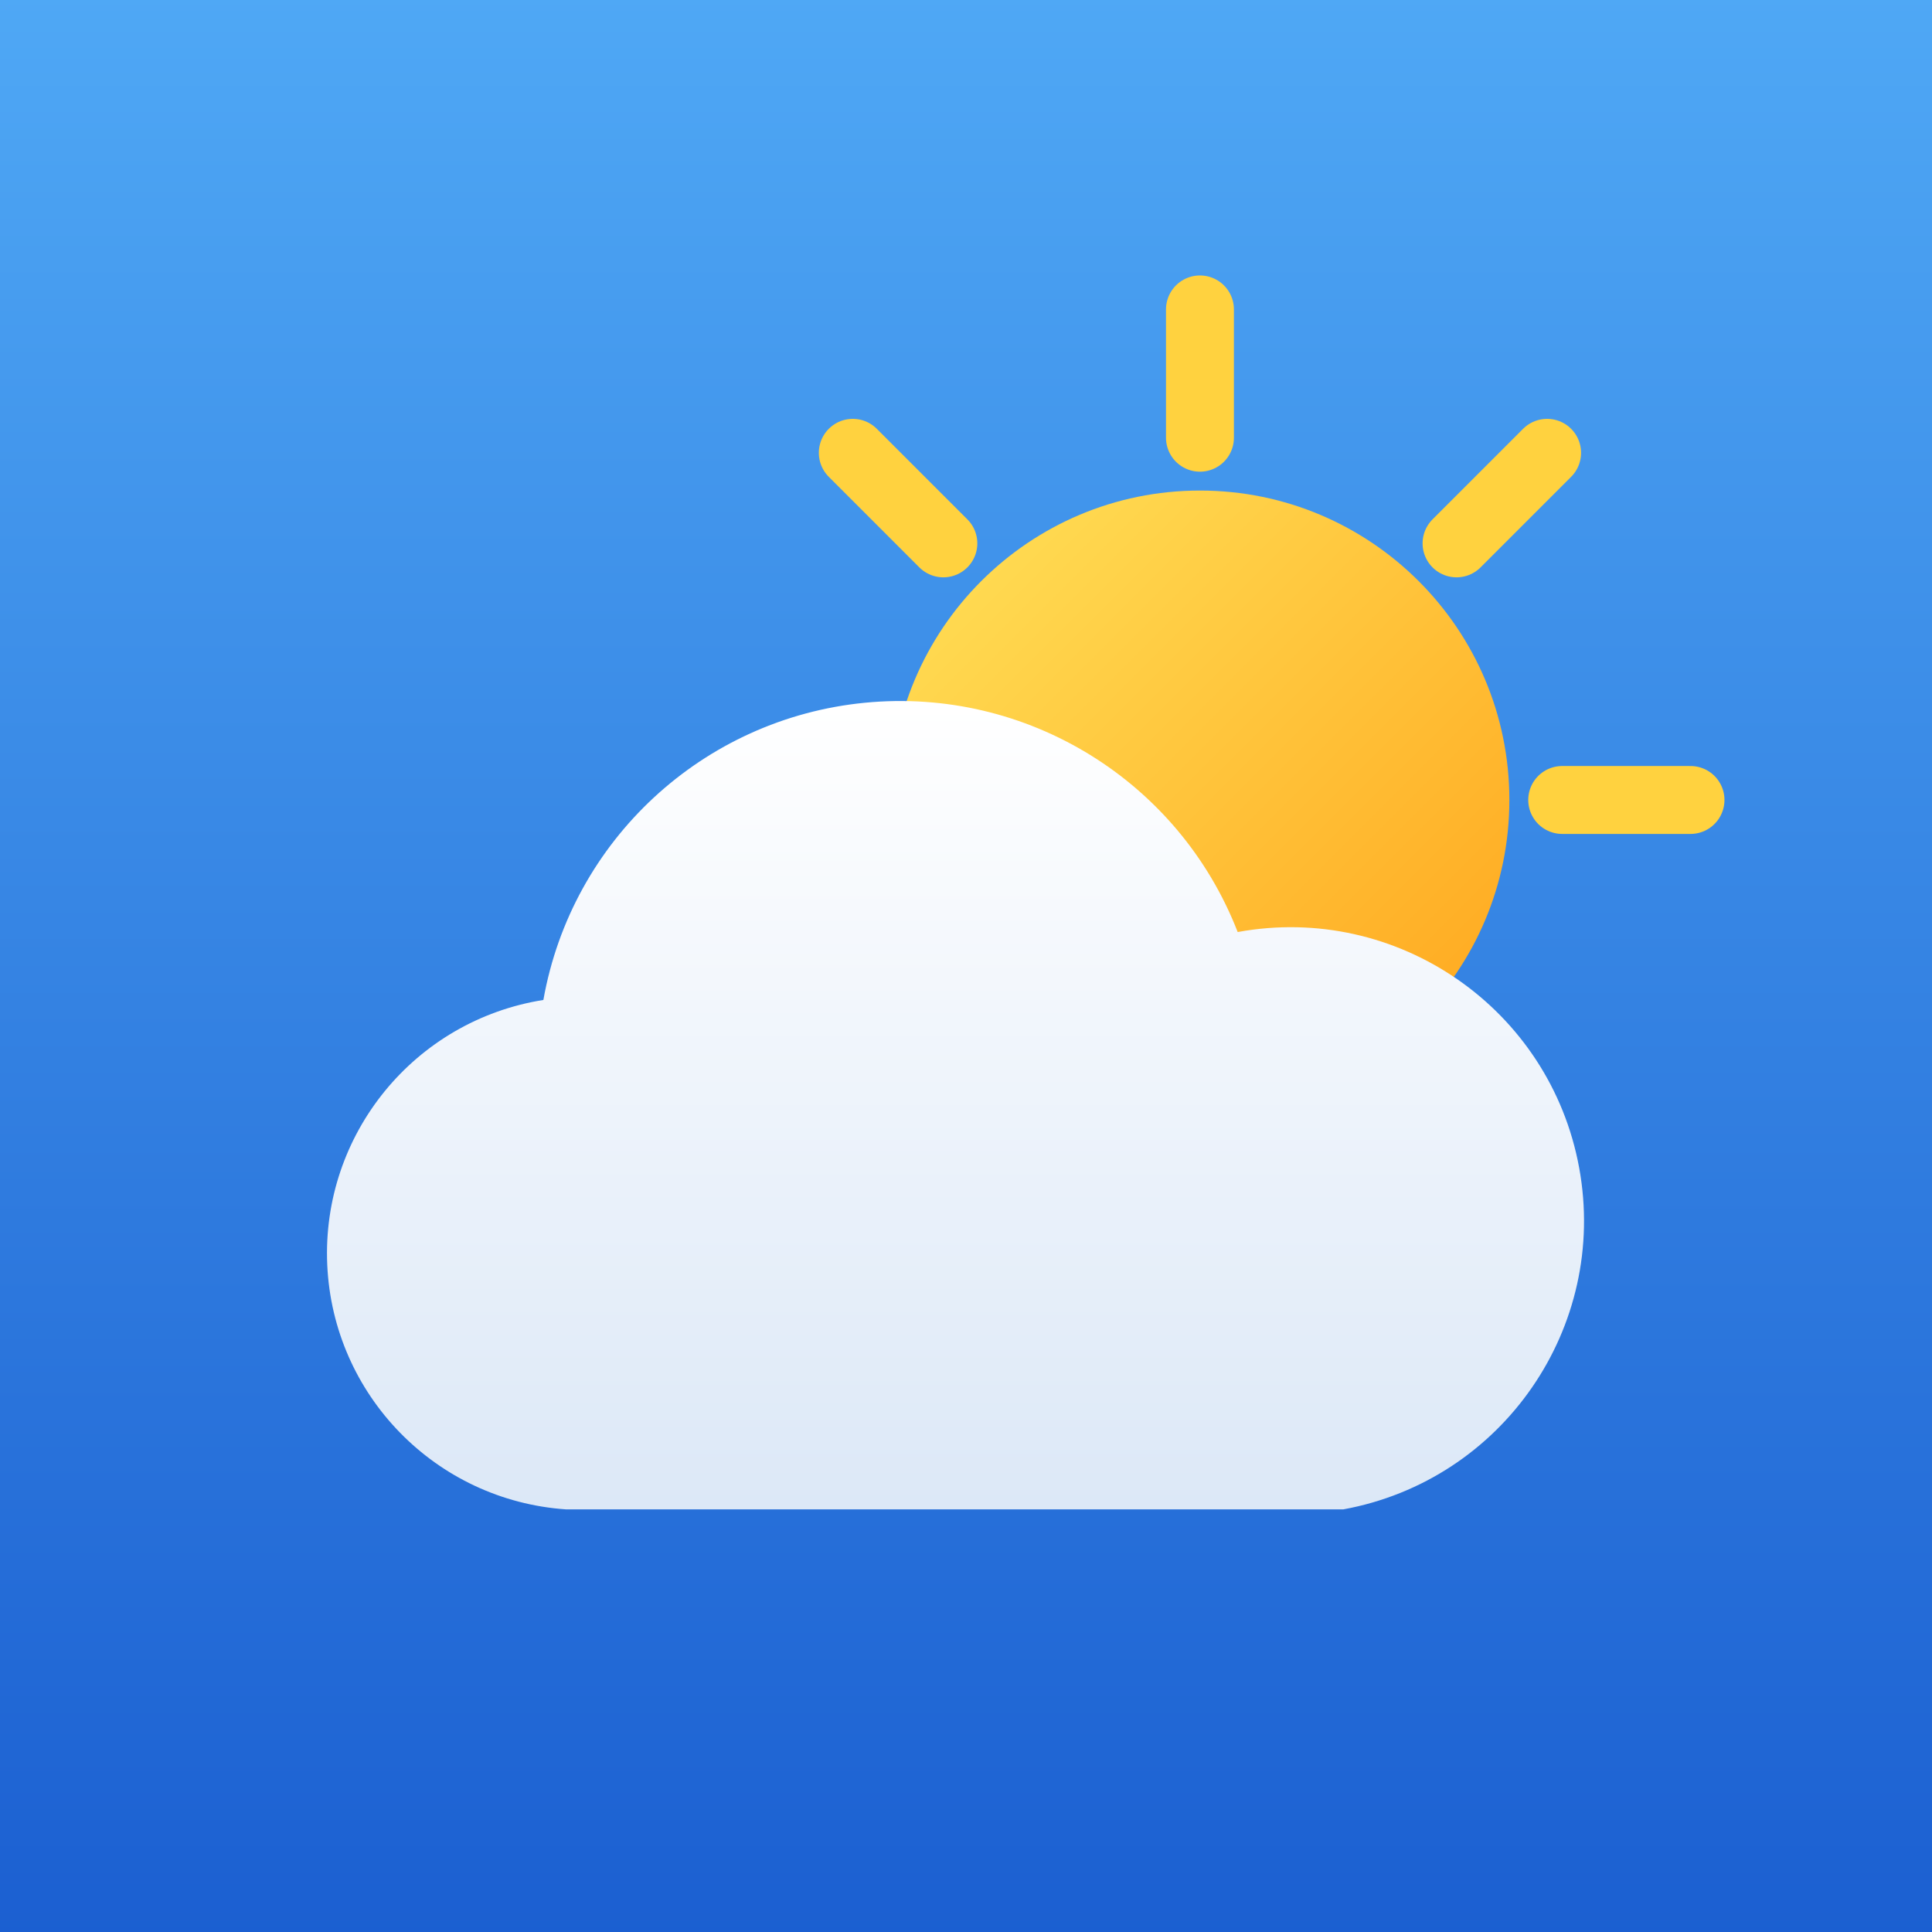
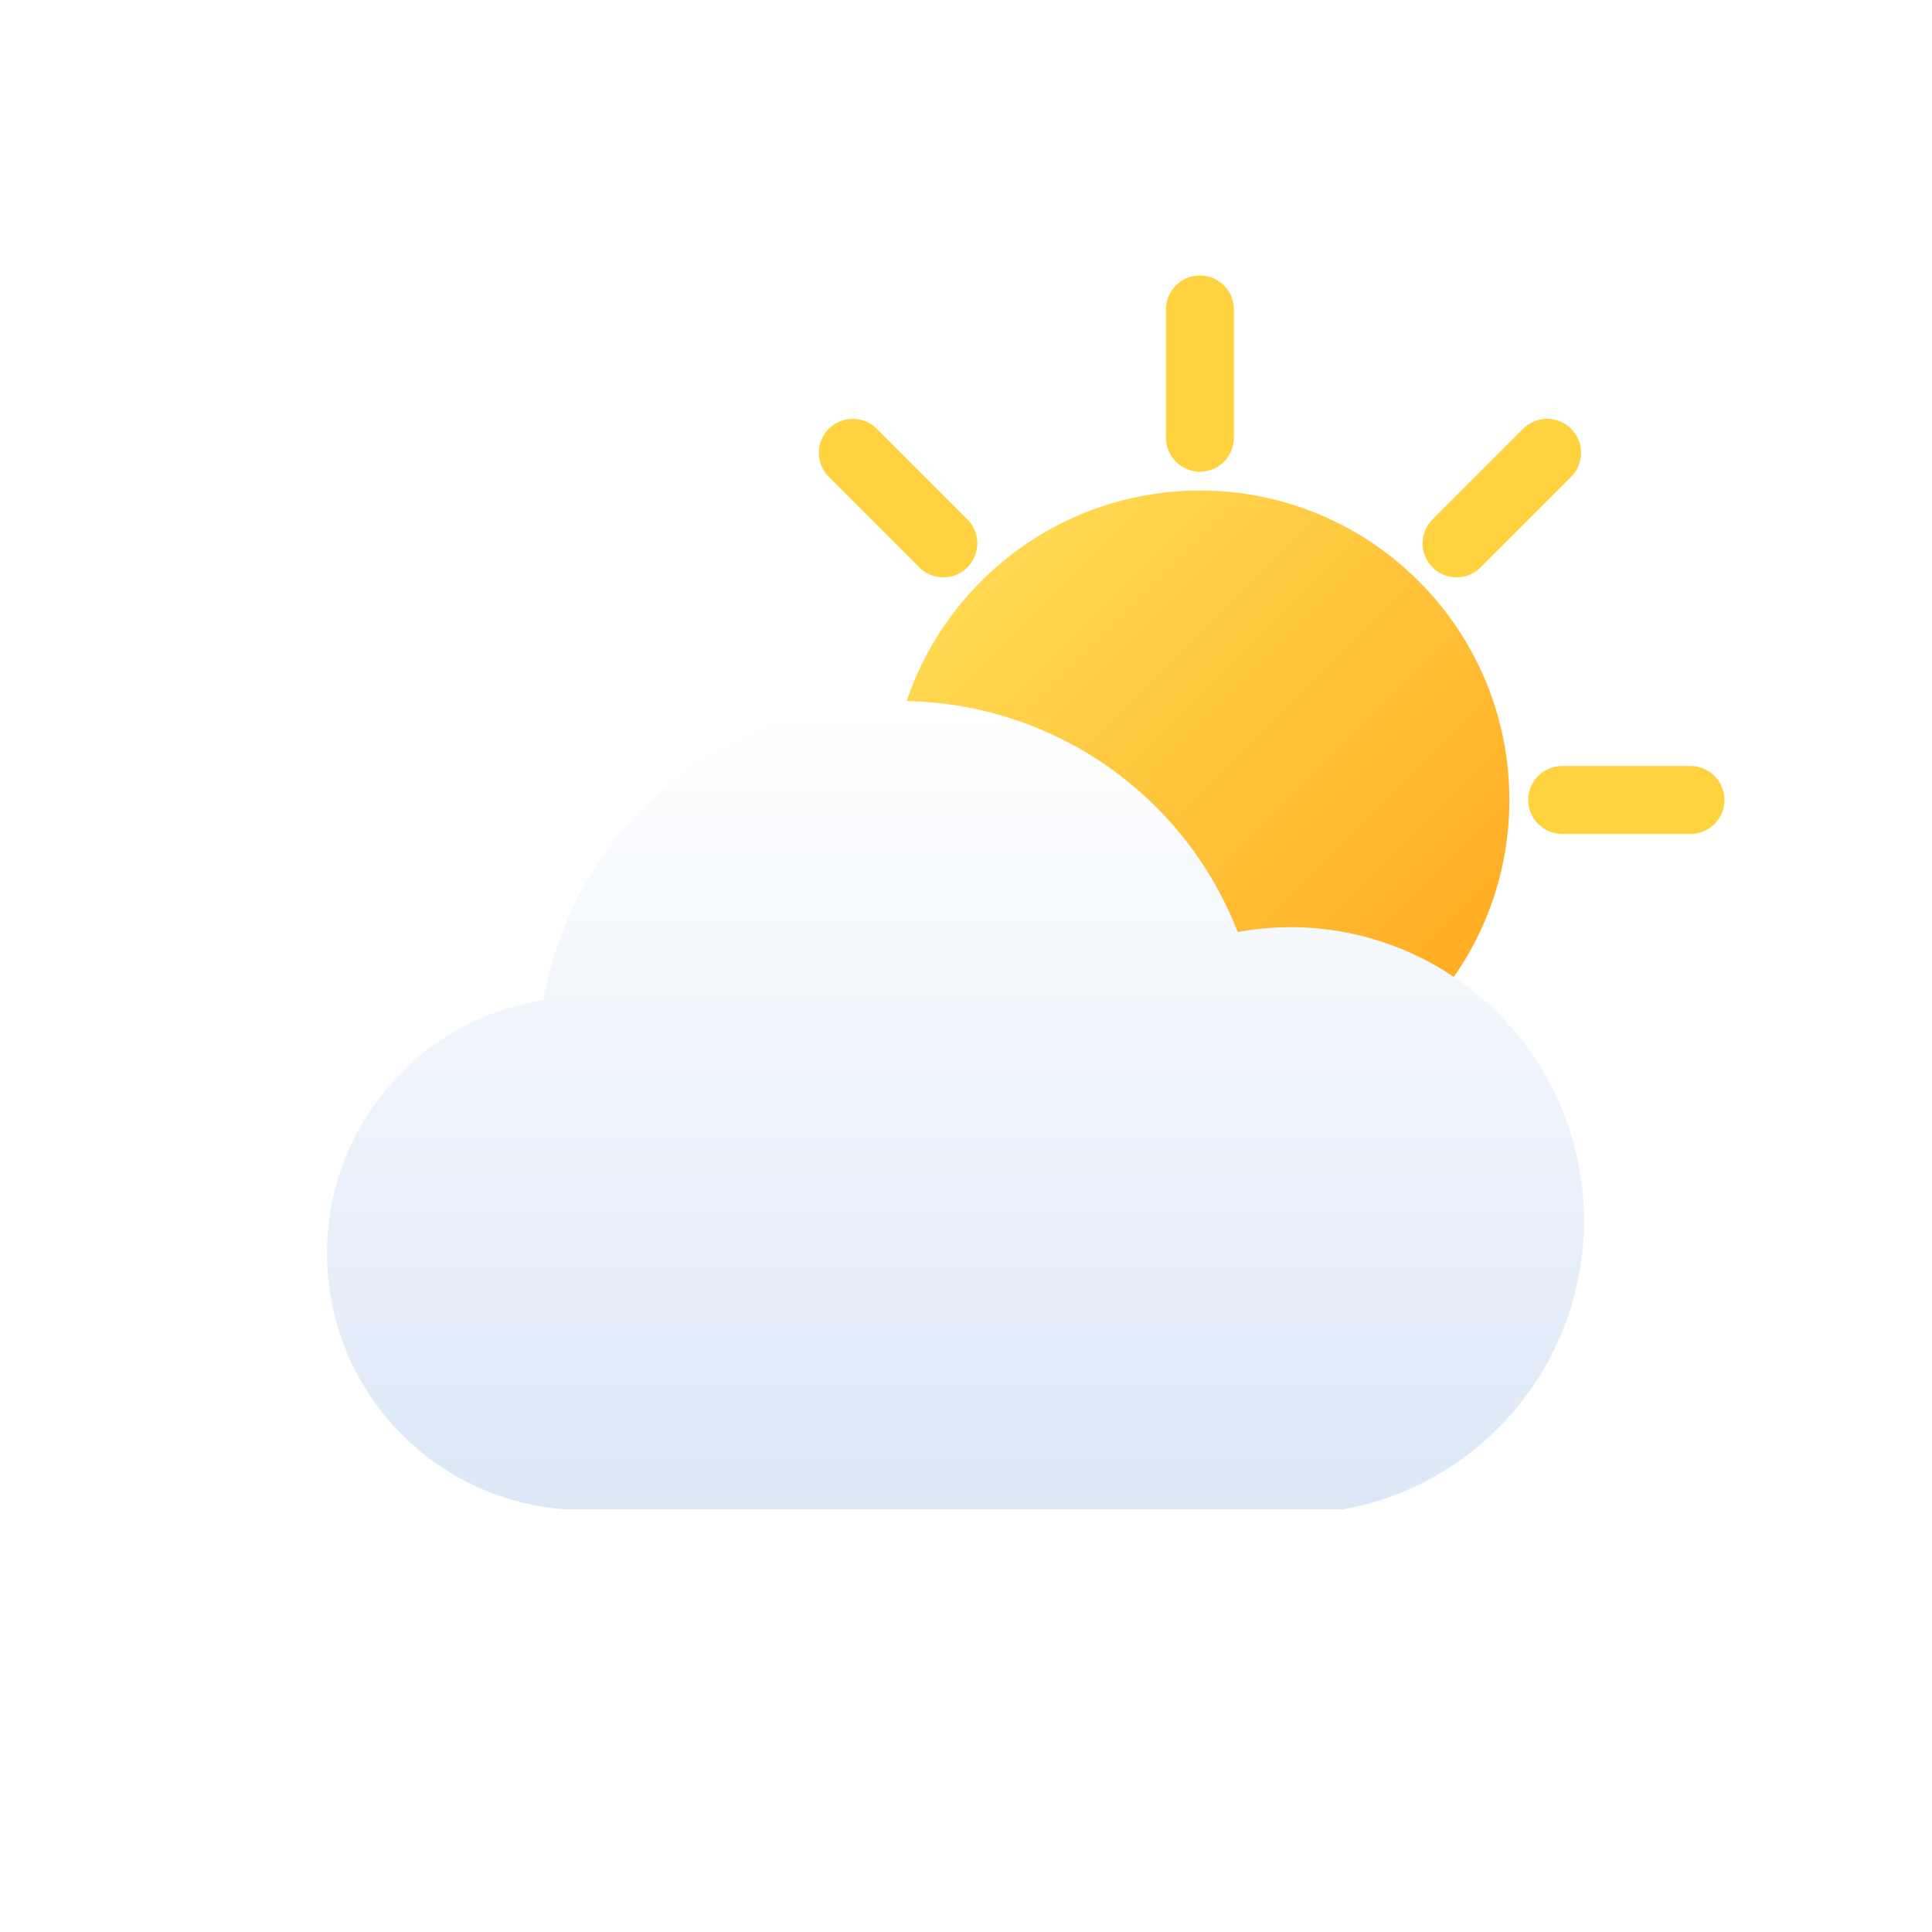
<svg xmlns="http://www.w3.org/2000/svg" viewBox="0 0 512 512" width="512" height="512">
  <defs>
-     <linearGradient id="bg" x1="0" y1="0" x2="0" y2="1">
-       <stop offset="0" stop-color="#4FA8F5" />
-       <stop offset="1" stop-color="#1B5FD1" />
-     </linearGradient>
    <linearGradient id="sun" x1="0" y1="0" x2="1" y2="1">
      <stop offset="0" stop-color="#FFE259" />
      <stop offset="1" stop-color="#FFA41B" />
    </linearGradient>
    <linearGradient id="cloud" x1="0" y1="0" x2="0" y2="1">
      <stop offset="0" stop-color="#FFFFFF" />
      <stop offset="1" stop-color="#DCE8F7" />
    </linearGradient>
  </defs>
-   <rect width="512" height="512" fill="url(#bg)" />
  <g stroke="#FFD23F" stroke-width="18" stroke-linecap="round">
    <line x1="318" y1="82" x2="318" y2="116" />
    <line x1="410" y1="120" x2="386" y2="144" />
    <line x1="448" y1="212" x2="414" y2="212" />
    <line x1="226" y1="120" x2="250" y2="144" />
  </g>
  <circle cx="318" cy="212" r="82" fill="url(#sun)" />
  <path d="M150 400            a68 68 0 0 1 -6 -135            a96 96 0 0 1 184 -18            a76 76 0 0 1 28 153            z" fill="url(#cloud)" />
</svg>
